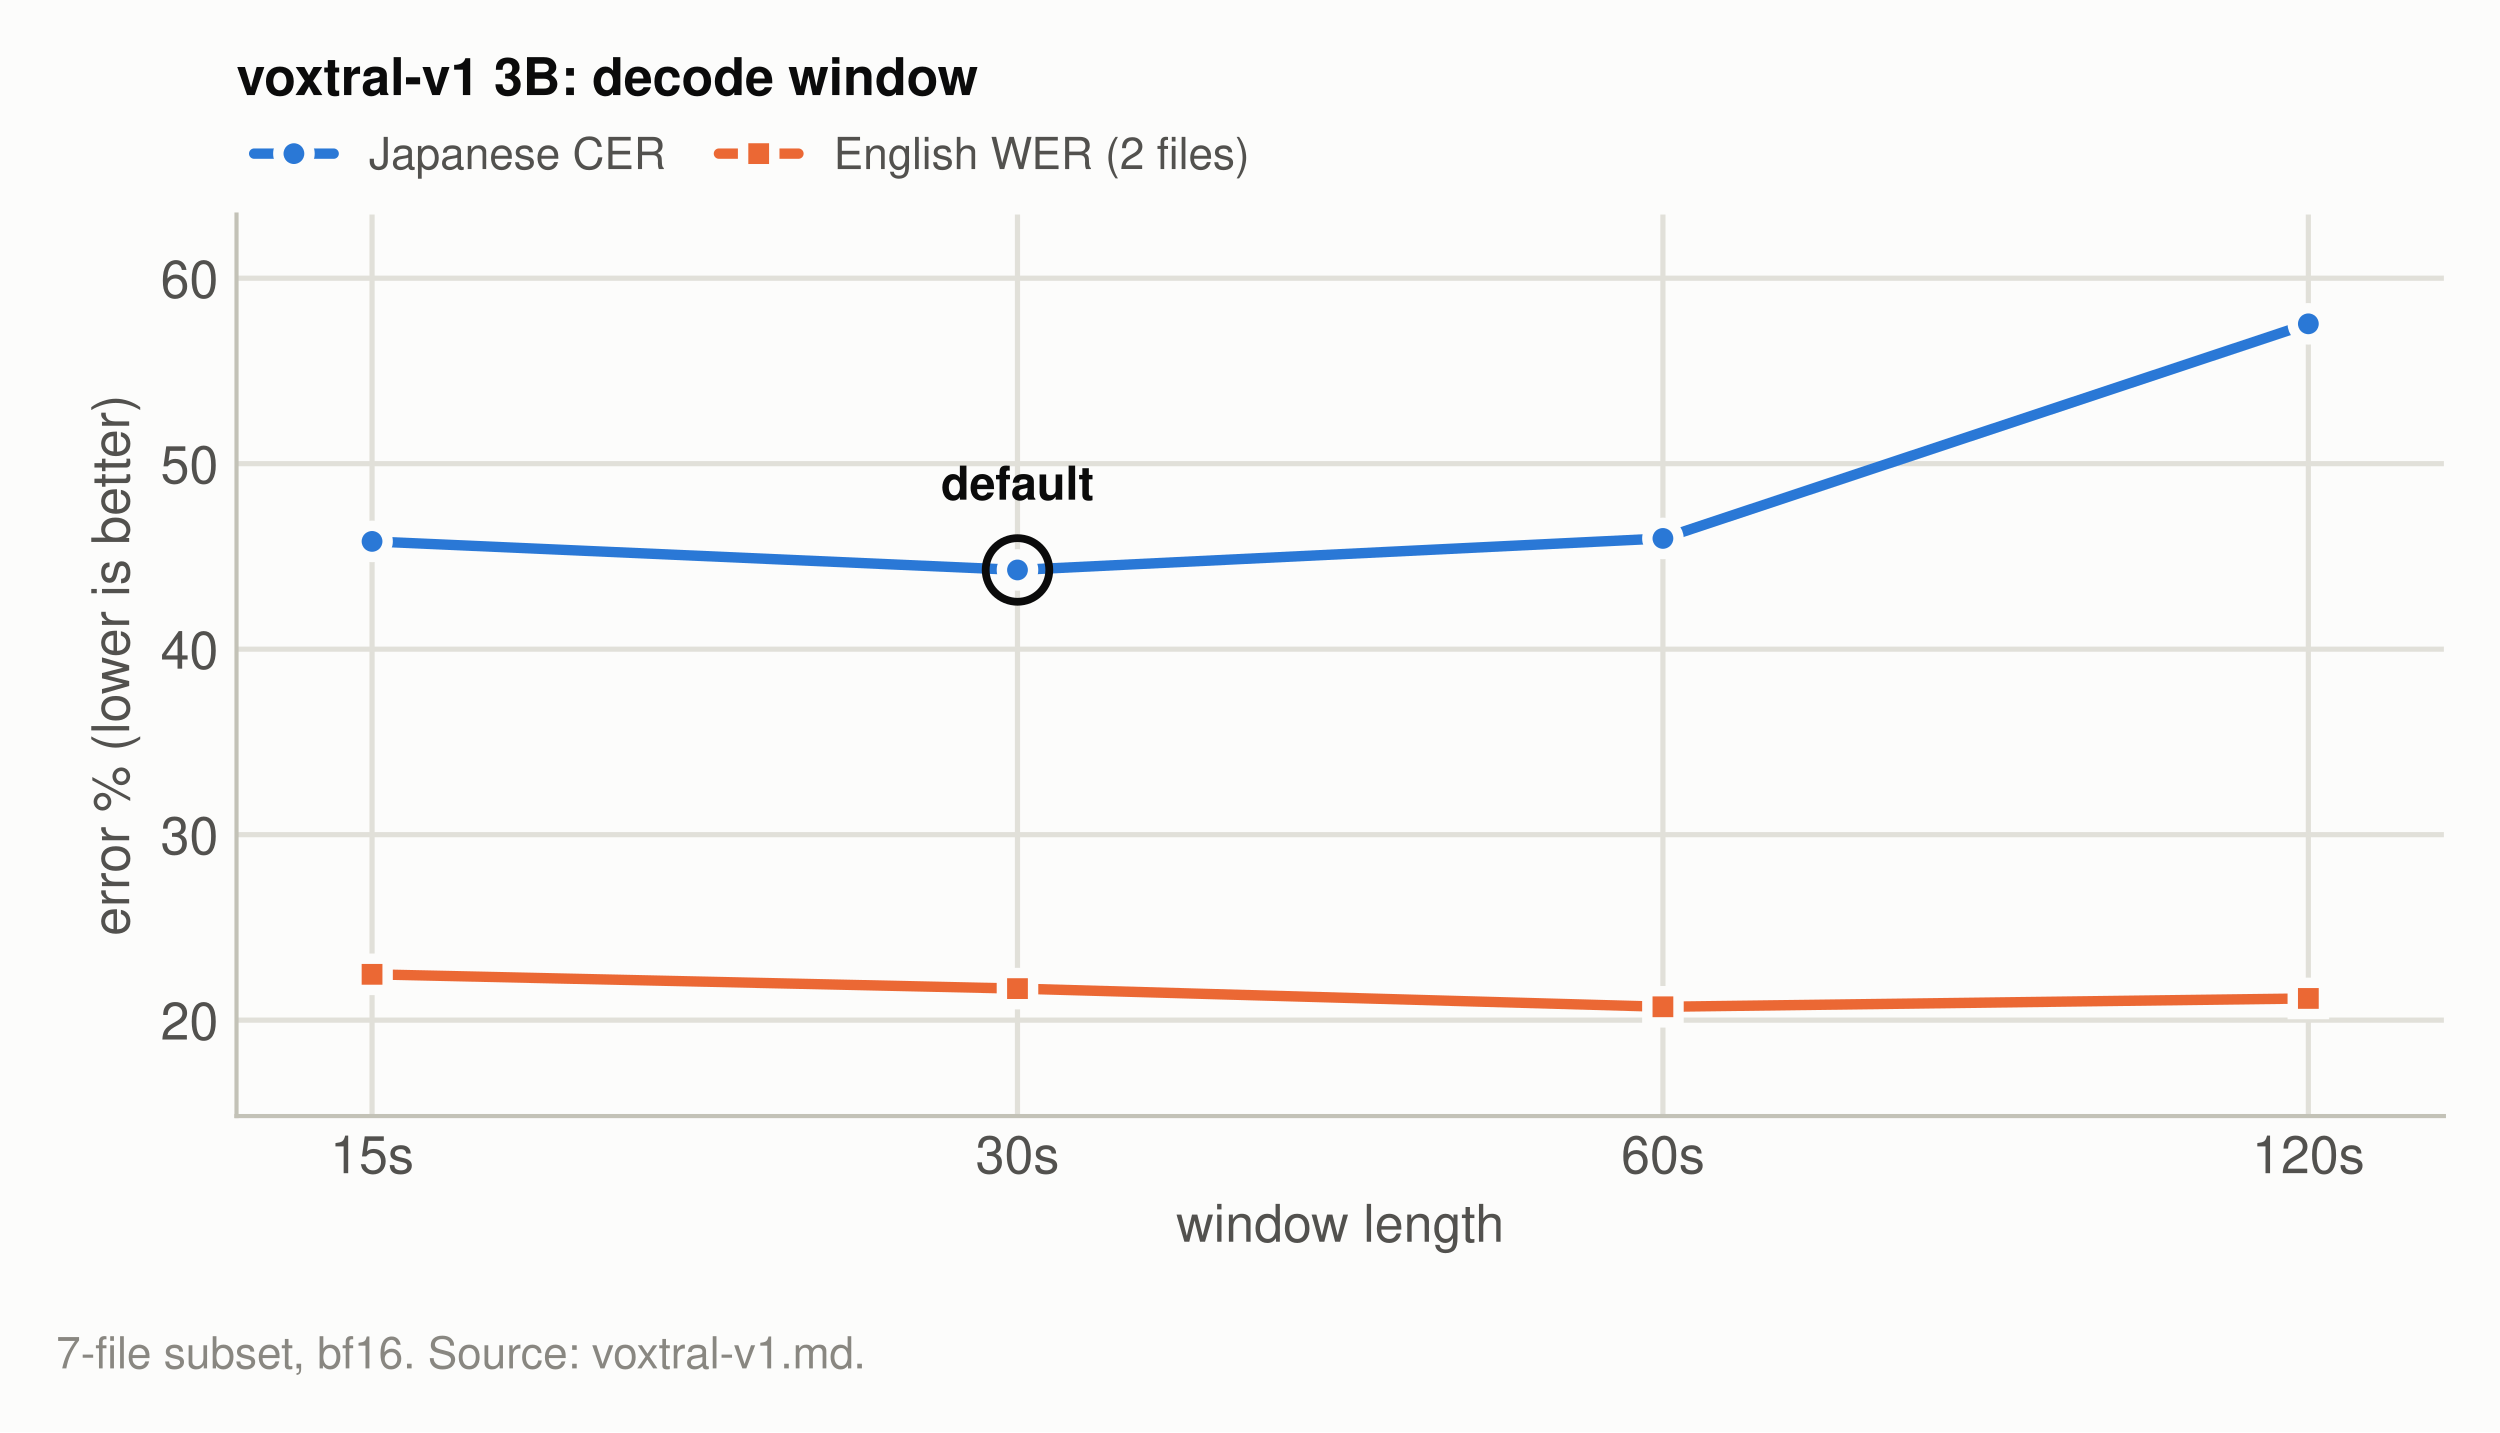
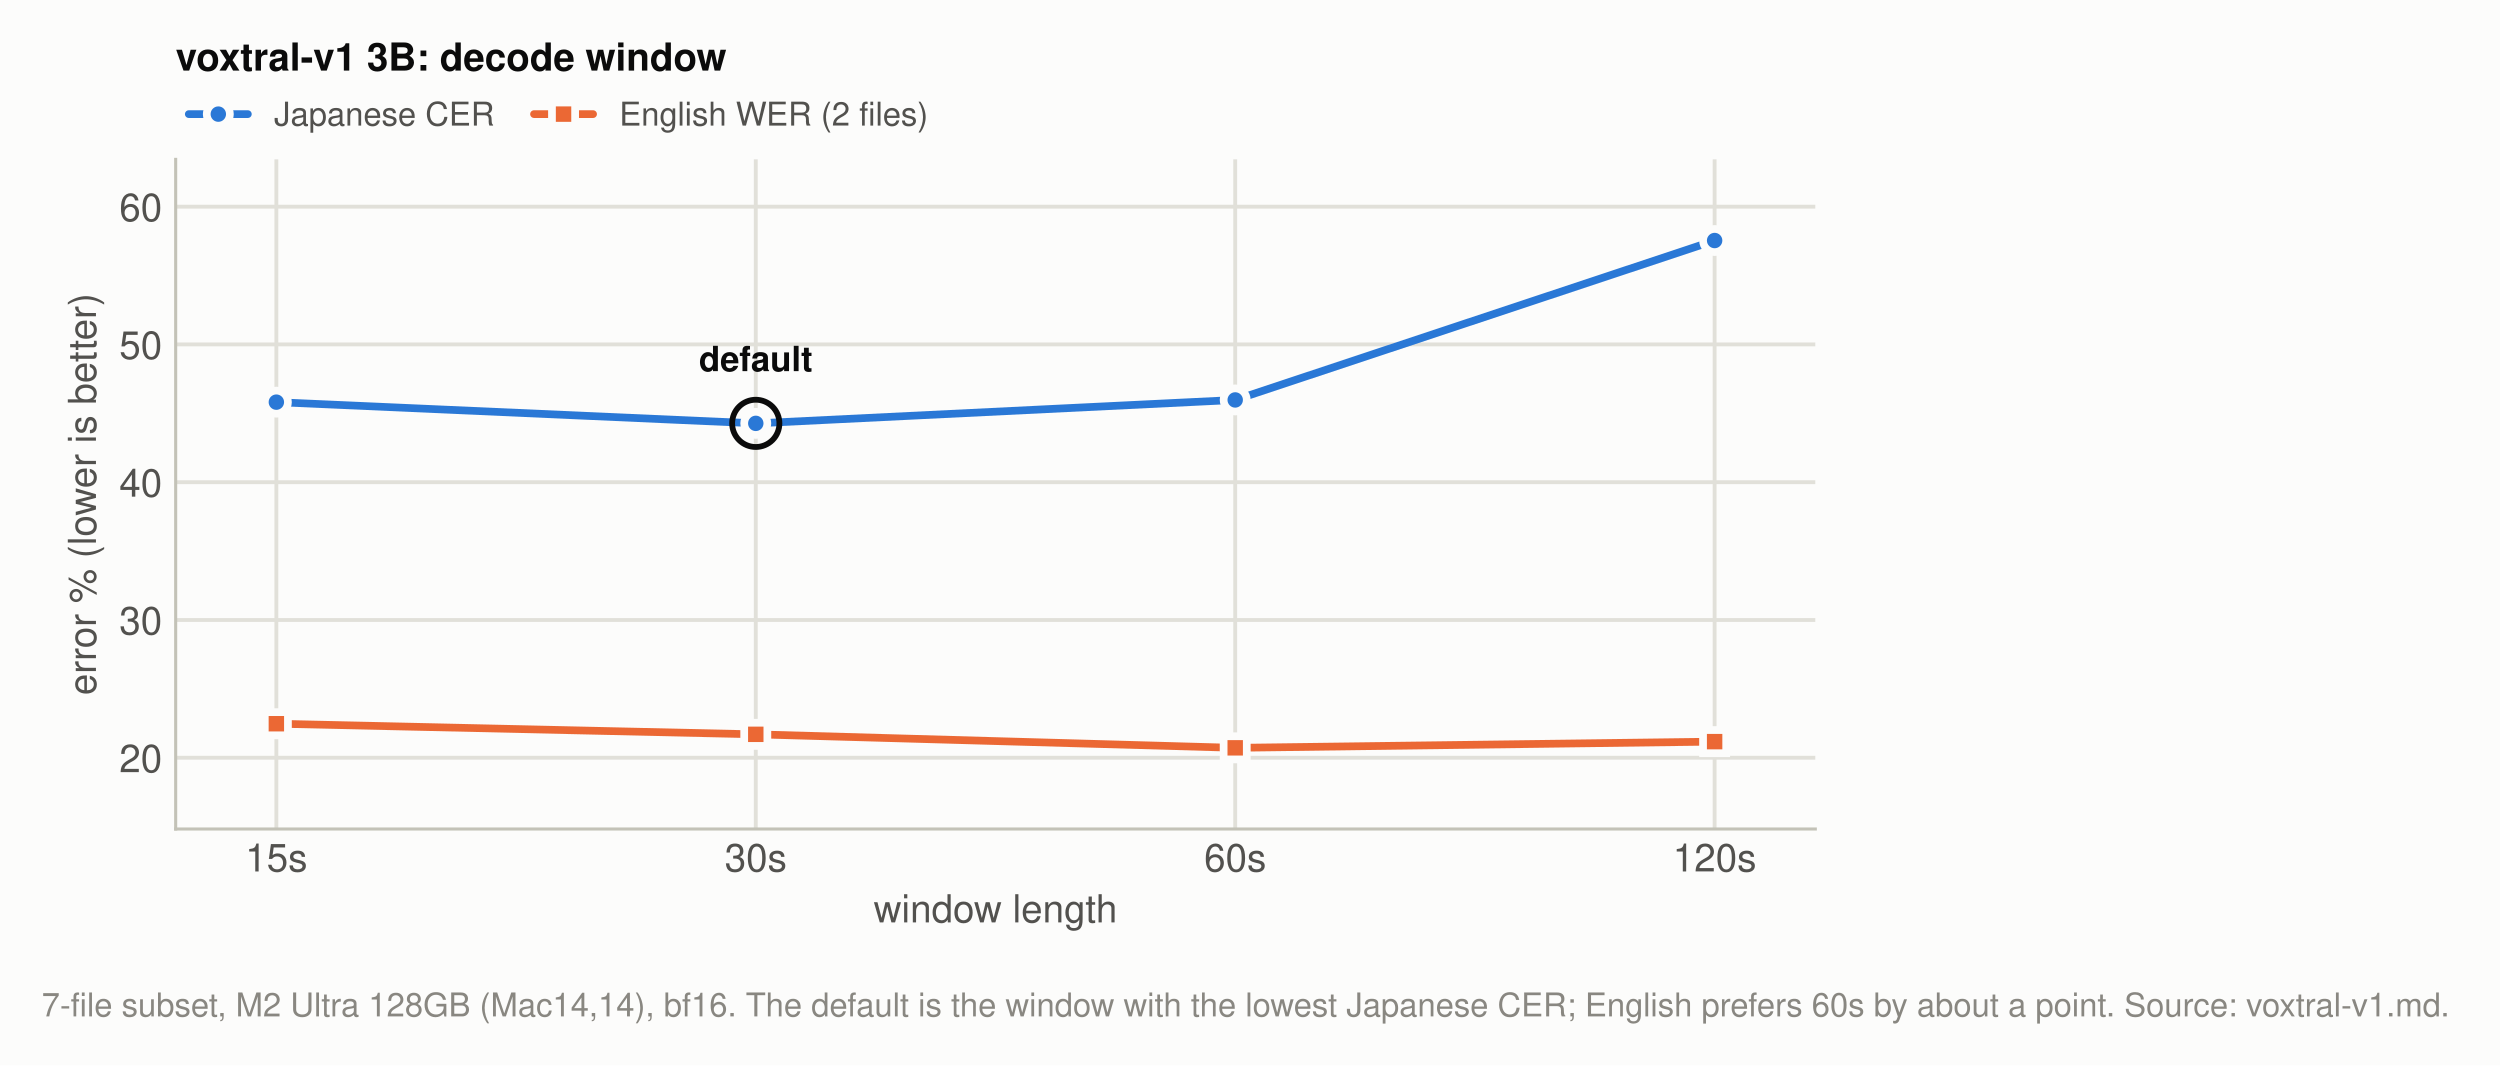
- <svg xmlns="http://www.w3.org/2000/svg" xmlns:xlink="http://www.w3.org/1999/xlink" width="481.248pt" height="275.659pt" viewBox="0 0 481.248 275.659" version="1.1">
+ <svg xmlns="http://www.w3.org/2000/svg" xmlns:xlink="http://www.w3.org/1999/xlink" width="647.892pt" height="276.096pt" viewBox="0 0 647.892 276.096" version="1.1">
  <defs>
    <style type="text/css">*{stroke-linejoin: round; stroke-linecap: butt}</style>
  </defs>
  <g id="figure_1">
    <g id="patch_1">
-       <path d="M 0 275.659  L 481.248 275.659  L 481.248 0  L 0 0  z " style="fill: #fcfcfb" />
+       <path d="M 0 276.096  L 647.892 276.096  L 647.892 0  L 0 0  z " style="fill: #fcfcfb" />
    </g>
    <g id="axes_1">
      <g id="patch_2">
        <path d="M 45.528 214.841  L 470.448 214.841  L 470.448 41.3  L 45.528 41.3  z " style="fill: #fcfcfb" />
      </g>
      <g id="matplotlib.axis_1">
        <g id="xtick_1">
          <g id="line2d_1">
-             <path d="M 71.62 214.841  L 71.62 41.3  " clip-path="url(#p1b19a40317)" style="fill: none; stroke: #e1e0d9; stroke-linecap: round" />
+             <path d="M 71.62 214.841  L 71.62 41.3  " clip-path="url(#p93ef00c640)" style="fill: none; stroke: #e1e0d9; stroke-linecap: round" />
          </g>
          <g id="line2d_2" />
          <g id="text_1">
            <text style="font-size: 10px; font-family: 'Helvetica', 'Arial', 'DejaVu Sans'; text-anchor: middle; fill: #52514e" x="71.62" y="225.841" transform="rotate(-0 71.61958 225.8408)">15s</text>
          </g>
        </g>
        <g id="xtick_2">
          <g id="line2d_3">
-             <path d="M 195.865 214.841  L 195.865 41.3  " clip-path="url(#p1b19a40317)" style="fill: none; stroke: #e1e0d9; stroke-linecap: round" />
+             <path d="M 195.865 214.841  L 195.865 41.3  " clip-path="url(#p93ef00c640)" style="fill: none; stroke: #e1e0d9; stroke-linecap: round" />
          </g>
          <g id="line2d_4" />
          <g id="text_2">
            <text style="font-size: 10px; font-family: 'Helvetica', 'Arial', 'DejaVu Sans'; text-anchor: middle; fill: #52514e" x="195.865" y="225.841" transform="rotate(-0 195.8652 225.8408)">30s</text>
          </g>
        </g>
        <g id="xtick_3">
          <g id="line2d_5">
-             <path d="M 320.111 214.841  L 320.111 41.3  " clip-path="url(#p1b19a40317)" style="fill: none; stroke: #e1e0d9; stroke-linecap: round" />
+             <path d="M 320.111 214.841  L 320.111 41.3  " clip-path="url(#p93ef00c640)" style="fill: none; stroke: #e1e0d9; stroke-linecap: round" />
          </g>
          <g id="line2d_6" />
          <g id="text_3">
            <text style="font-size: 10px; font-family: 'Helvetica', 'Arial', 'DejaVu Sans'; text-anchor: middle; fill: #52514e" x="320.111" y="225.841" transform="rotate(-0 320.1108 225.8408)">60s</text>
          </g>
        </g>
        <g id="xtick_4">
          <g id="line2d_7">
-             <path d="M 444.356 214.841  L 444.356 41.3  " clip-path="url(#p1b19a40317)" style="fill: none; stroke: #e1e0d9; stroke-linecap: round" />
+             <path d="M 444.356 214.841  L 444.356 41.3  " clip-path="url(#p93ef00c640)" style="fill: none; stroke: #e1e0d9; stroke-linecap: round" />
          </g>
          <g id="line2d_8" />
          <g id="text_4">
            <text style="font-size: 10px; font-family: 'Helvetica', 'Arial', 'DejaVu Sans'; text-anchor: middle; fill: #52514e" x="444.356" y="225.841" transform="rotate(-0 444.3564 225.8408)">120s</text>
          </g>
        </g>
        <g id="text_5">
          <text style="font-size: 10px; font-family: 'Helvetica', 'Arial', 'DejaVu Sans'; text-anchor: middle; fill: #52514e" x="257.988" y="239.04" transform="rotate(-0 257.988 239.04)">window length</text>
        </g>
      </g>
      <g id="matplotlib.axis_2">
        <g id="ytick_1">
          <g id="line2d_9">
-             <path d="M 45.528 196.376  L 470.448 196.376  " clip-path="url(#p1b19a40317)" style="fill: none; stroke: #e1e0d9; stroke-linecap: round" />
+             <path d="M 45.528 196.376  L 470.448 196.376  " clip-path="url(#p93ef00c640)" style="fill: none; stroke: #e1e0d9; stroke-linecap: round" />
          </g>
          <g id="line2d_10" />
          <g id="text_6">
            <text style="font-size: 10px; font-family: 'Helvetica', 'Arial', 'DejaVu Sans'; text-anchor: end; fill: #52514e" x="42.028" y="200.126" transform="rotate(-0 42.028 200.1264)">20</text>
          </g>
        </g>
        <g id="ytick_2">
          <g id="line2d_11">
-             <path d="M 45.528 160.67  L 470.448 160.67  " clip-path="url(#p1b19a40317)" style="fill: none; stroke: #e1e0d9; stroke-linecap: round" />
+             <path d="M 45.528 160.67  L 470.448 160.67  " clip-path="url(#p93ef00c640)" style="fill: none; stroke: #e1e0d9; stroke-linecap: round" />
          </g>
          <g id="line2d_12" />
          <g id="text_7">
            <text style="font-size: 10px; font-family: 'Helvetica', 'Arial', 'DejaVu Sans'; text-anchor: end; fill: #52514e" x="42.028" y="164.42" transform="rotate(-0 42.028 164.4202)">30</text>
          </g>
        </g>
        <g id="ytick_3">
          <g id="line2d_13">
-             <path d="M 45.528 124.964  L 470.448 124.964  " clip-path="url(#p1b19a40317)" style="fill: none; stroke: #e1e0d9; stroke-linecap: round" />
+             <path d="M 45.528 124.964  L 470.448 124.964  " clip-path="url(#p93ef00c640)" style="fill: none; stroke: #e1e0d9; stroke-linecap: round" />
          </g>
          <g id="line2d_14" />
          <g id="text_8">
            <text style="font-size: 10px; font-family: 'Helvetica', 'Arial', 'DejaVu Sans'; text-anchor: end; fill: #52514e" x="42.028" y="128.714" transform="rotate(-0 42.028 128.714)">40</text>
          </g>
        </g>
        <g id="ytick_4">
          <g id="line2d_15">
-             <path d="M 45.528 89.258  L 470.448 89.258  " clip-path="url(#p1b19a40317)" style="fill: none; stroke: #e1e0d9; stroke-linecap: round" />
+             <path d="M 45.528 89.258  L 470.448 89.258  " clip-path="url(#p93ef00c640)" style="fill: none; stroke: #e1e0d9; stroke-linecap: round" />
          </g>
          <g id="line2d_16" />
          <g id="text_9">
            <text style="font-size: 10px; font-family: 'Helvetica', 'Arial', 'DejaVu Sans'; text-anchor: end; fill: #52514e" x="42.028" y="93.008" transform="rotate(-0 42.028 93.00773)">50</text>
          </g>
        </g>
        <g id="ytick_5">
          <g id="line2d_17">
-             <path d="M 45.528 53.552  L 470.448 53.552  " clip-path="url(#p1b19a40317)" style="fill: none; stroke: #e1e0d9; stroke-linecap: round" />
+             <path d="M 45.528 53.552  L 470.448 53.552  " clip-path="url(#p93ef00c640)" style="fill: none; stroke: #e1e0d9; stroke-linecap: round" />
          </g>
          <g id="line2d_18" />
          <g id="text_10">
            <text style="font-size: 10px; font-family: 'Helvetica', 'Arial', 'DejaVu Sans'; text-anchor: end; fill: #52514e" x="42.028" y="57.302" transform="rotate(-0 42.028 57.30152)">60</text>
          </g>
        </g>
        <g id="text_11">
          <text style="font-size: 10px; font-family: 'Helvetica', 'Arial', 'DejaVu Sans'; text-anchor: middle; fill: #52514e" x="24.866" y="128.07" transform="rotate(-90 24.8655 128.0704)">error % (lower is better)</text>
        </g>
      </g>
      <g id="patch_3">
        <path d="M 45.528 214.841  L 45.528 41.3  " style="fill: none; stroke: #c3c2b7; stroke-width: 0.8; stroke-linejoin: miter; stroke-linecap: square" />
      </g>
      <g id="patch_4">
        <path d="M 45.528 214.841  L 470.448 214.841  " style="fill: none; stroke: #c3c2b7; stroke-width: 0.8; stroke-linejoin: miter; stroke-linecap: square" />
      </g>
      <g id="line2d_19">
-         <path d="M 71.62 104.219  L 195.865 109.717  L 320.111 103.647  L 444.356 62.335  " clip-path="url(#p1b19a40317)" style="fill: none; stroke: #2a78d6; stroke-width: 2; stroke-linecap: round" />
+         <path d="M 71.62 104.219  L 195.865 109.717  L 320.111 103.647  L 444.356 62.335  " clip-path="url(#p93ef00c640)" style="fill: none; stroke: #2a78d6; stroke-width: 2; stroke-linecap: round" />
        <defs>
          <path id="m18ba76b1aa" d="M 0 3  C 0.796 3 1.559 2.684 2.121 2.121  C 2.684 1.559 3 0.796 3 0  C 3 -0.796 2.684 -1.559 2.121 -2.121  C 1.559 -2.684 0.796 -3 0 -3  C -0.796 -3 -1.559 -2.684 -2.121 -2.121  C -2.684 -1.559 -3 -0.796 -3 0  C -3 0.796 -2.684 1.559 -2.121 2.121  C -1.559 2.684 -0.796 3 0 3  z " style="stroke: #fcfcfb; stroke-width: 2" />
        </defs>
-         <g clip-path="url(#p1b19a40317)">
+         <g clip-path="url(#p93ef00c640)">
          <use xlink:href="#m18ba76b1aa" x="71.62" y="104.219" style="fill: #2a78d6; stroke: #fcfcfb; stroke-width: 2" />
          <use xlink:href="#m18ba76b1aa" x="195.865" y="109.717" style="fill: #2a78d6; stroke: #fcfcfb; stroke-width: 2" />
          <use xlink:href="#m18ba76b1aa" x="320.111" y="103.647" style="fill: #2a78d6; stroke: #fcfcfb; stroke-width: 2" />
          <use xlink:href="#m18ba76b1aa" x="444.356" y="62.335" style="fill: #2a78d6; stroke: #fcfcfb; stroke-width: 2" />
        </g>
      </g>
      <g id="line2d_20">
-         <path d="M 71.62 187.557  L 195.865 190.306  L 320.111 193.806  L 444.356 192.199  " clip-path="url(#p1b19a40317)" style="fill: none; stroke: #eb6834; stroke-width: 2; stroke-linecap: round" />
+         <path d="M 71.62 187.557  L 195.865 190.306  L 320.111 193.806  L 444.356 192.199  " clip-path="url(#p93ef00c640)" style="fill: none; stroke: #eb6834; stroke-width: 2; stroke-linecap: round" />
        <defs>
          <path id="mdab91e5291" d="M -3 3  L 3 3  L 3 -3  L -3 -3  z " style="stroke: #fcfcfb; stroke-width: 2; stroke-linejoin: miter" />
        </defs>
-         <g clip-path="url(#p1b19a40317)">
+         <g clip-path="url(#p93ef00c640)">
          <use xlink:href="#mdab91e5291" x="71.62" y="187.557" style="fill: #eb6834; stroke: #fcfcfb; stroke-width: 2; stroke-linejoin: miter" />
          <use xlink:href="#mdab91e5291" x="195.865" y="190.306" style="fill: #eb6834; stroke: #fcfcfb; stroke-width: 2; stroke-linejoin: miter" />
          <use xlink:href="#mdab91e5291" x="320.111" y="193.806" style="fill: #eb6834; stroke: #fcfcfb; stroke-width: 2; stroke-linejoin: miter" />
          <use xlink:href="#mdab91e5291" x="444.356" y="192.199" style="fill: #eb6834; stroke: #fcfcfb; stroke-width: 2; stroke-linejoin: miter" />
        </g>
      </g>
      <g id="text_12">
        <text style="font-weight: 700; font-size: 9px; font-family: 'Helvetica', 'Arial', 'DejaVu Sans'; text-anchor: middle; fill: #0b0b0b" x="195.865" y="96.188" transform="rotate(-0 195.8652 96.1881)">default</text>
      </g>
      <g id="text_13">
        <text style="font-weight: 700; font-size: 10px; font-family: 'Helvetica', 'Arial', 'DejaVu Sans'; text-anchor: start; fill: #0b0b0b" x="45.528" y="18.3" transform="rotate(-0 45.528 18.3)">voxtral-v1 3B: decode window</text>
      </g>
      <g id="PathCollection_1">
-         <path d="M 195.865 115.841  C 197.489 115.841 199.047 115.196 200.195 114.048  C 201.344 112.899 201.989 111.341 201.989 109.717  C 201.989 108.093 201.344 106.536 200.195 105.387  C 199.047 104.239 197.489 103.594 195.865 103.594  C 194.241 103.594 192.683 104.239 191.535 105.387  C 190.387 106.536 189.741 108.093 189.741 109.717  C 189.741 111.341 190.387 112.899 191.535 114.048  C 192.683 115.196 194.241 115.841 195.865 115.841  L 195.865 115.841  z " clip-path="url(#p1b19a40317)" style="fill: none; stroke: #0b0b0b; stroke-width: 1.5" />
+         <path d="M 195.865 115.841  C 197.489 115.841 199.047 115.196 200.195 114.048  C 201.344 112.899 201.989 111.341 201.989 109.717  C 201.989 108.093 201.344 106.536 200.195 105.387  C 199.047 104.239 197.489 103.594 195.865 103.594  C 194.241 103.594 192.683 104.239 191.535 105.387  C 190.387 106.536 189.741 108.093 189.741 109.717  C 189.741 111.341 190.387 112.899 191.535 114.048  C 192.683 115.196 194.241 115.841 195.865 115.841  L 195.865 115.841  z " clip-path="url(#p93ef00c640)" style="fill: none; stroke: #0b0b0b; stroke-width: 1.5" />
      </g>
      <g id="legend_1">
        <g id="line2d_21">
          <path d="M 48.928 29.574  L 56.578 29.574  L 64.228 29.574  " style="fill: none; stroke: #2a78d6; stroke-width: 2; stroke-linecap: round" />
          <g>
            <use xlink:href="#m18ba76b1aa" x="56.578" y="29.574" style="fill: #2a78d6; stroke: #fcfcfb; stroke-width: 2" />
          </g>
        </g>
        <g id="text_14">
          <text style="font-size: 8.5px; font-family: 'Helvetica', 'Arial', 'DejaVu Sans'; text-anchor: start; fill: #52514e" x="71.028" y="32.549" transform="rotate(-0 71.028 32.54856)">Japanese CER</text>
        </g>
        <g id="line2d_22">
          <path d="M 138.397 29.574  L 146.047 29.574  L 153.697 29.574  " style="fill: none; stroke: #eb6834; stroke-width: 2; stroke-linecap: round" />
          <g>
            <use xlink:href="#mdab91e5291" x="146.047" y="29.574" style="fill: #eb6834; stroke: #fcfcfb; stroke-width: 2; stroke-linejoin: miter" />
          </g>
        </g>
        <g id="text_15">
          <text style="font-size: 8.5px; font-family: 'Helvetica', 'Arial', 'DejaVu Sans'; text-anchor: start; fill: #52514e" x="160.497" y="32.549" transform="rotate(-0 160.4971 32.54856)">English WER (2 files)</text>
        </g>
      </g>
    </g>
    <g id="text_16">
-       <text style="font-size: 8.5px; font-family: 'Helvetica', 'Arial', 'DejaVu Sans'; text-anchor: start; fill: #898781" x="10.8" y="263.415" transform="rotate(-0 10.8 263.415)">7-file subset, bf16. Source: voxtral-v1.md.</text>
+       <text style="font-size: 8.5px; font-family: 'Helvetica', 'Arial', 'DejaVu Sans'; text-anchor: start; fill: #898781" x="10.8" y="263.415" transform="rotate(-0 10.8 263.415)">7-file subset, M2 Ultra 128GB (Mac14,14), bf16. The default is the window with the lowest Japanese CER; English prefers 60s by about a point. Source: voxtral-v1.md.</text>
    </g>
  </g>
  <defs>
-     <clipPath id="p1b19a40317">
+     <clipPath id="p93ef00c640">
      <rect x="45.528" y="41.3" width="424.92" height="173.541" />
    </clipPath>
  </defs>
</svg>
